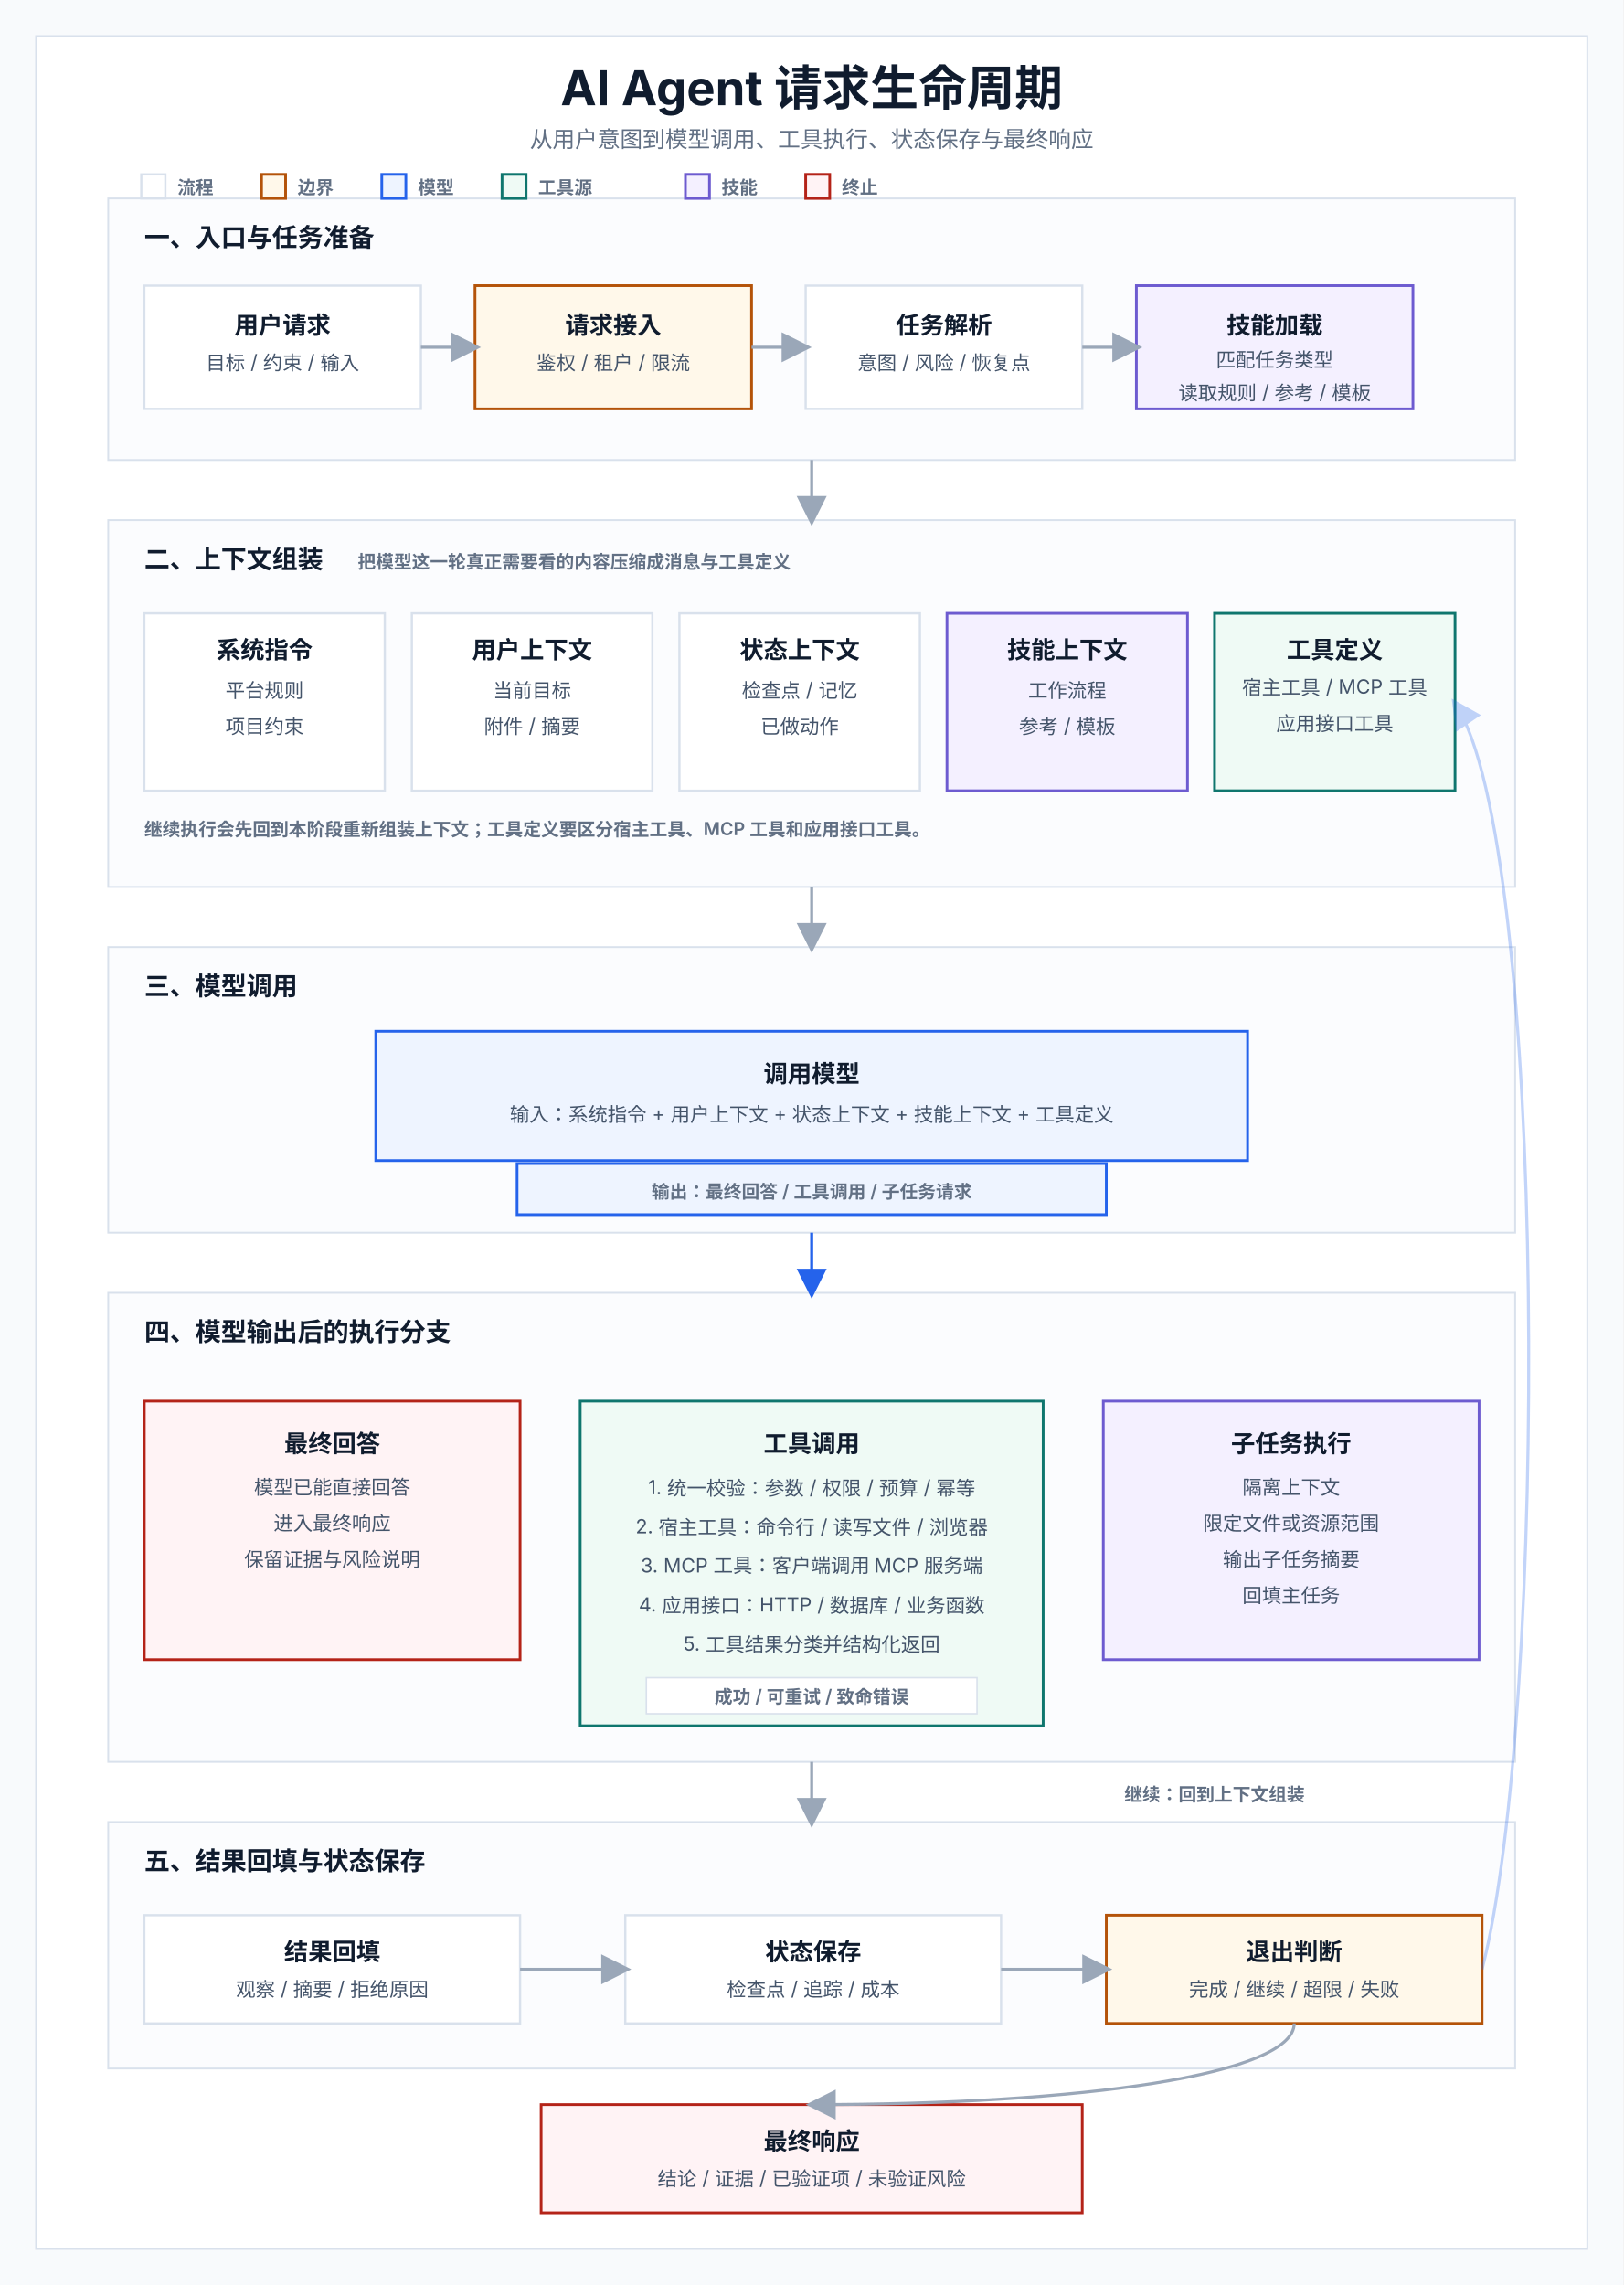
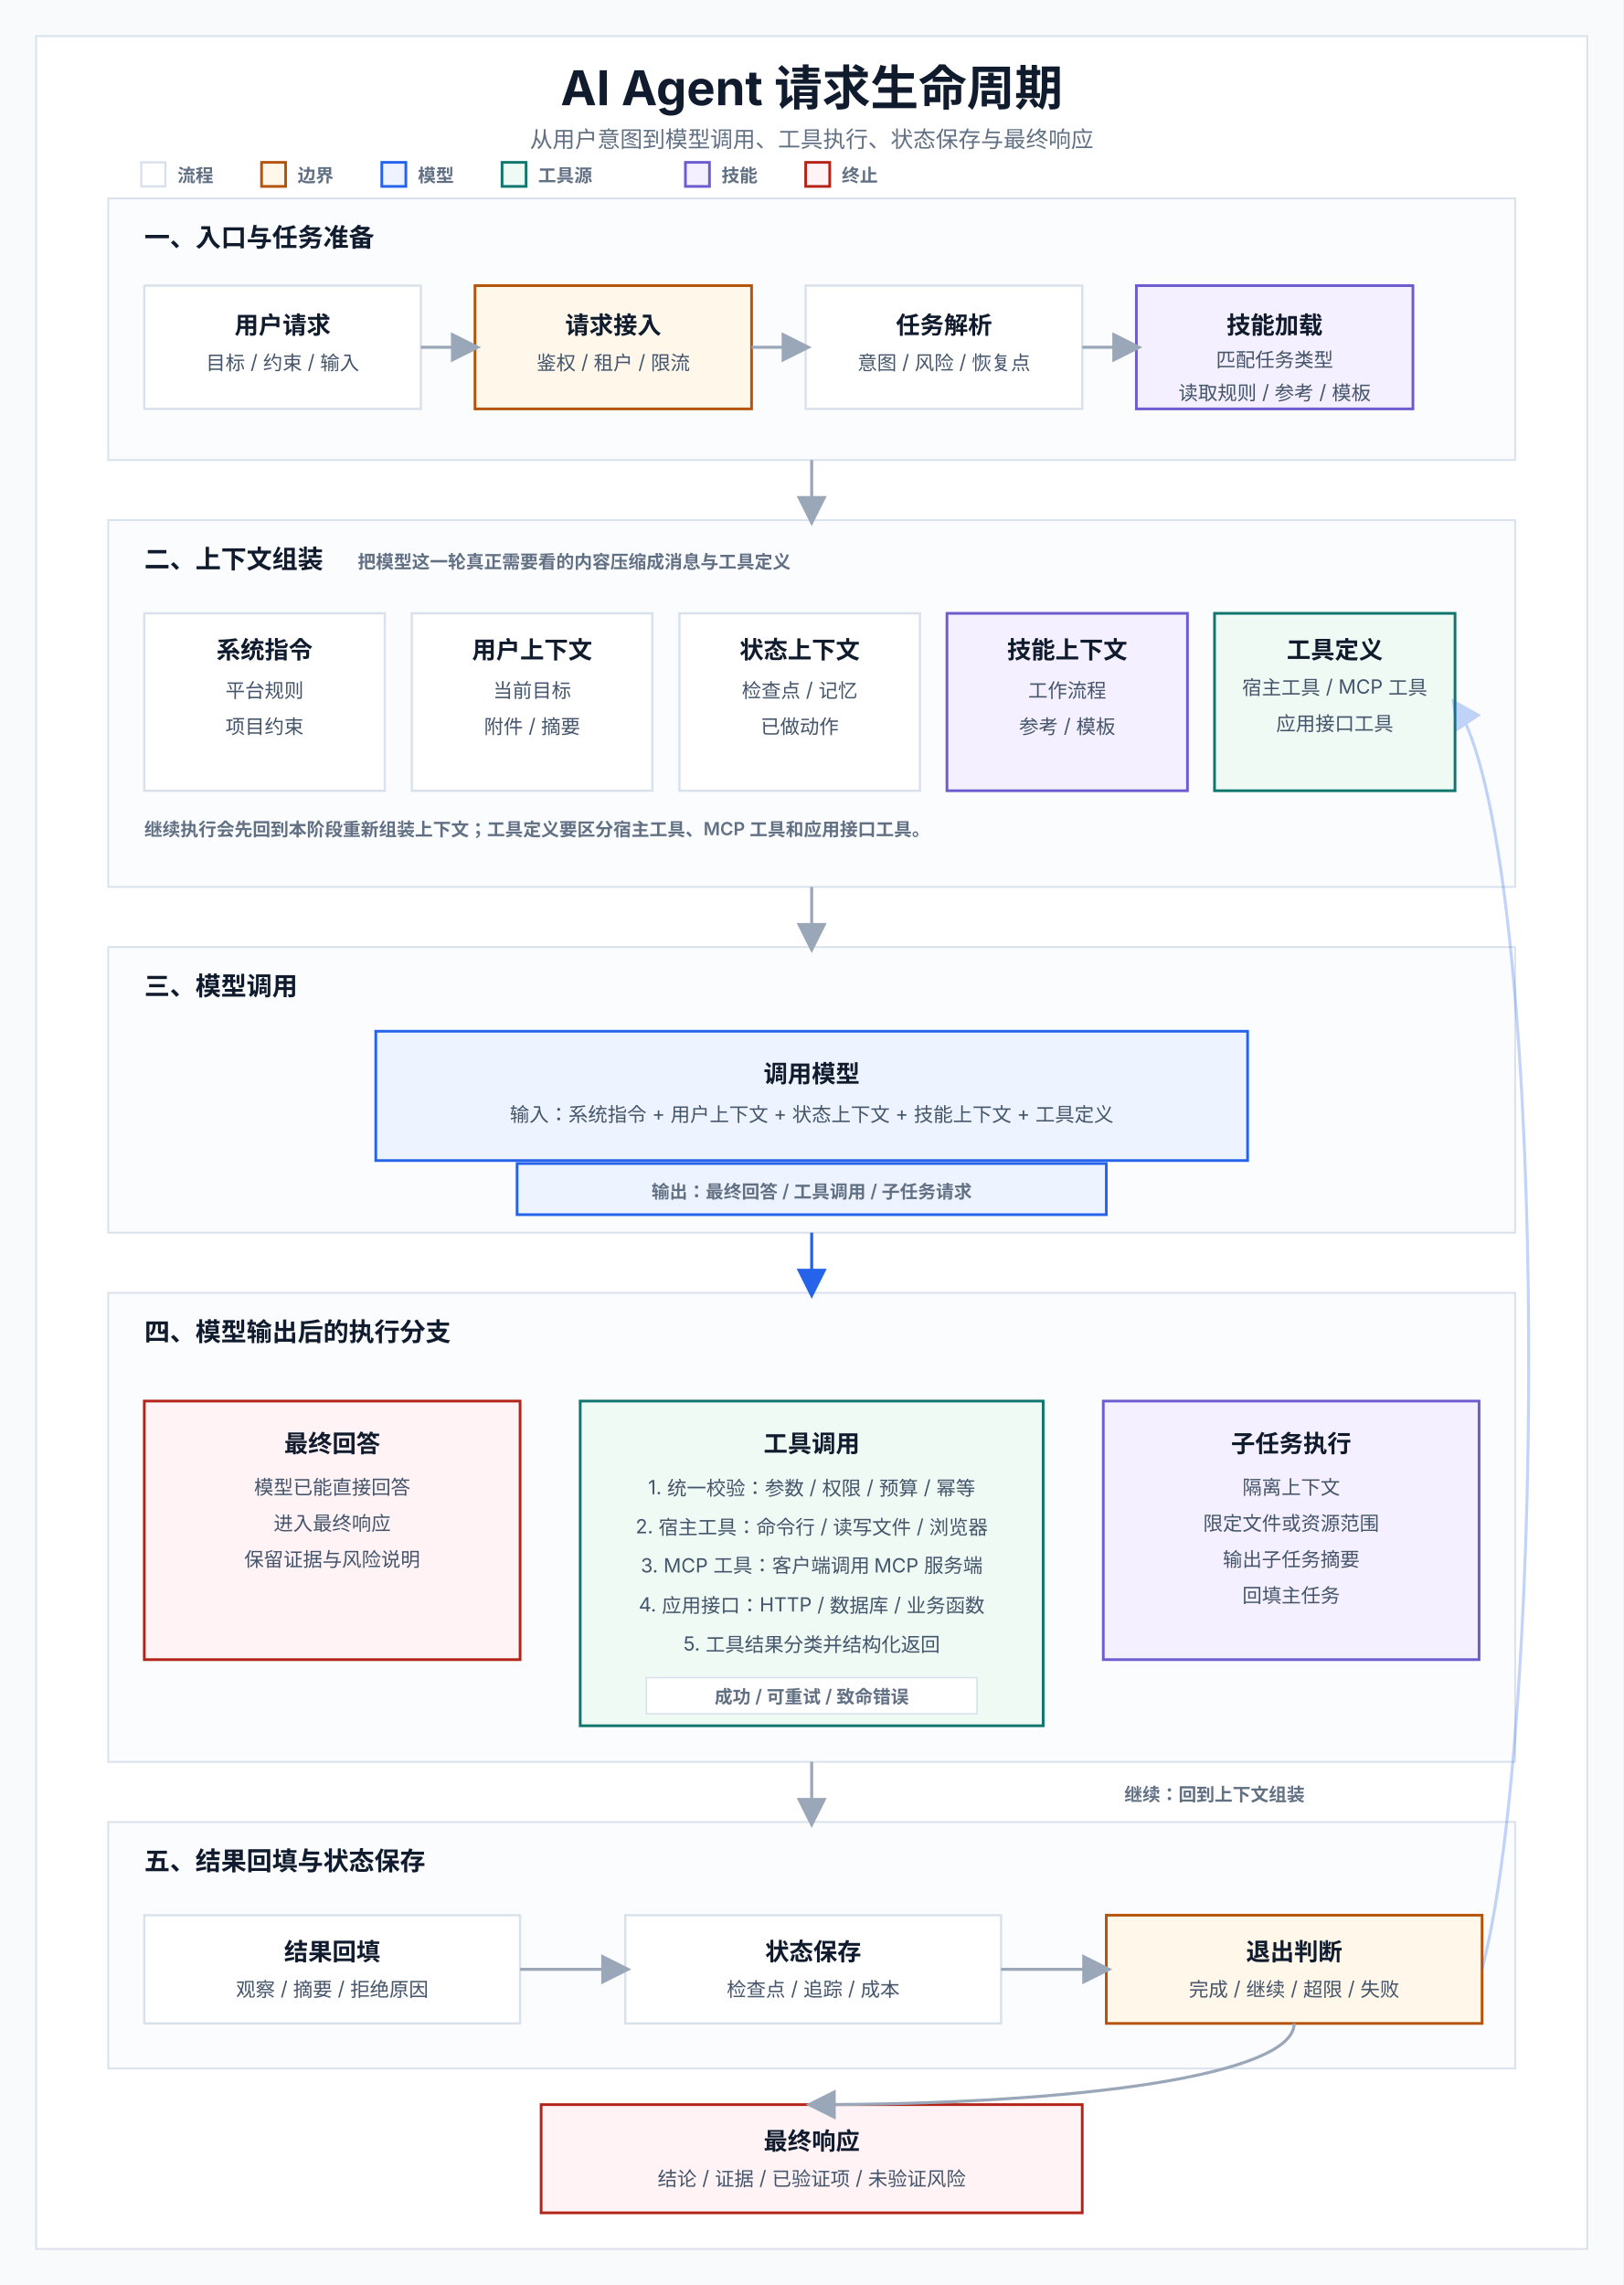
<svg xmlns="http://www.w3.org/2000/svg" width="1080" height="1520" viewBox="0 0 1080 1520" role="img" aria-labelledby="title desc">
  <defs>
    <style>
      .bg { fill: #f8fafc; }
      .panel { fill: #ffffff; stroke: #d9e1ec; stroke-width: 1.2; }
      .section { fill: #fbfcfe; stroke: #d9e1ec; stroke-width: 1.2; }
      .node { fill: #ffffff; stroke: #d9e1ec; stroke-width: 1.5; }
      .boundary { fill: #fff8ea; stroke: #b45309; stroke-width: 1.8; }
      .model { fill: #eef4ff; stroke: #2563eb; stroke-width: 1.8; }
      .tool { fill: #effaf5; stroke: #0f766e; stroke-width: 1.8; }
      .skill { fill: #f4f0ff; stroke: #6d5bd0; stroke-width: 1.8; }
      .stop { fill: #fff3f5; stroke: #b42318; stroke-width: 1.8; }
      .line { fill: none; stroke: #9aa7b8; stroke-width: 2; }
      .line-model { fill: none; stroke: #2563eb; stroke-width: 2; }
      .line-tool { fill: none; stroke: #0f766e; stroke-width: 2; }
      .line-skill { fill: none; stroke: #6d5bd0; stroke-width: 2; }
      .title { fill: #101c2e; font: 700 32px Inter, "Noto Sans SC", "Microsoft YaHei", sans-serif; }
      .subtitle { fill: #627084; font: 400 15px Inter, "Noto Sans SC", "Microsoft YaHei", sans-serif; }
      .section-title { fill: #101c2e; font: 700 17px Inter, "Noto Sans SC", "Microsoft YaHei", sans-serif; }
      .label { fill: #101c2e; font: 700 16px Inter, "Noto Sans SC", "Microsoft YaHei", sans-serif; }
      .body { fill: #44546a; font: 400 13px Inter, "Noto Sans SC", "Microsoft YaHei", sans-serif; }
      .small { fill: #627084; font: 600 12px Inter, "Noto Sans SC", "Microsoft YaHei", sans-serif; }
      .chip { fill: #ffffff; stroke: #d9e1ec; stroke-width: 1; }
    </style>
    <marker id="arrow" markerWidth="10" markerHeight="10" refX="8" refY="5" orient="auto">
      <path d="M0 0 L10 5 L0 10 Z" fill="#9aa7b8" />
    </marker>
    <marker id="arrow-model" markerWidth="10" markerHeight="10" refX="8" refY="5" orient="auto">
      <path d="M0 0 L10 5 L0 10 Z" fill="#2563eb" />
    </marker>
  </defs>
  <rect class="bg" width="1080" height="1520" />
  <rect class="panel" x="24" y="24" width="1032" height="1472" rx="0" />
  <text class="title" x="540" y="70" text-anchor="middle">AI Agent 请求生命周期</text>
  <text class="subtitle" x="540" y="98" text-anchor="middle">从用户意图到模型调用、工具执行、状态保存与最终响应</text>
  <rect class="section" x="72" y="132" width="936" height="174" rx="0" />
  <text class="section-title" x="96" y="164">一、入口与任务准备</text>
  <rect class="node" x="96" y="190" width="184" height="82" rx="0" />
  <text class="label" x="188" y="222" text-anchor="middle">用户请求</text>
  <text class="body" x="188" y="246" text-anchor="middle">目标 / 约束 / 输入</text>
  <rect class="boundary" x="316" y="190" width="184" height="82" rx="0" />
  <text class="label" x="408" y="222" text-anchor="middle">请求接入</text>
  <text class="body" x="408" y="246" text-anchor="middle">鉴权 / 租户 / 限流</text>
  <rect class="node" x="536" y="190" width="184" height="82" rx="0" />
  <text class="label" x="628" y="222" text-anchor="middle">任务解析</text>
  <text class="body" x="628" y="246" text-anchor="middle">意图 / 风险 / 恢复点</text>
  <rect class="skill" x="756" y="190" width="184" height="82" rx="0" />
  <text class="label" x="848" y="222" text-anchor="middle">技能加载</text>
  <text class="body" x="848" y="244" text-anchor="middle">匹配任务类型</text>
  <text class="body" x="848" y="266" text-anchor="middle">读取规则 / 参考 / 模板</text>
  <path class="line" d="M280 231 L316 231" marker-end="url(#arrow)" />
  <path class="line" d="M500 231 L536 231" marker-end="url(#arrow)" />
  <path class="line" d="M720 231 L756 231" marker-end="url(#arrow)" />
  <rect class="section" x="72" y="346" width="936" height="244" rx="0" />
  <text class="section-title" x="96" y="378">二、上下文组装</text>
  <text class="small" x="238" y="378">把模型这一轮真正需要看的内容压缩成消息与工具定义</text>
  <rect class="node" x="96" y="408" width="160" height="118" rx="0" />
  <text class="label" x="176" y="438" text-anchor="middle">系统指令</text>
  <text class="body" x="176" y="464" text-anchor="middle">平台规则</text>
  <text class="body" x="176" y="488" text-anchor="middle">项目约束</text>
  <rect class="node" x="274" y="408" width="160" height="118" rx="0" />
  <text class="label" x="354" y="438" text-anchor="middle">用户上下文</text>
  <text class="body" x="354" y="464" text-anchor="middle">当前目标</text>
  <text class="body" x="354" y="488" text-anchor="middle">附件 / 摘要</text>
  <rect class="node" x="452" y="408" width="160" height="118" rx="0" />
  <text class="label" x="532" y="438" text-anchor="middle">状态上下文</text>
  <text class="body" x="532" y="464" text-anchor="middle">检查点 / 记忆</text>
  <text class="body" x="532" y="488" text-anchor="middle">已做动作</text>
  <rect class="skill" x="630" y="408" width="160" height="118" rx="0" />
  <text class="label" x="710" y="438" text-anchor="middle">技能上下文</text>
  <text class="body" x="710" y="464" text-anchor="middle">工作流程</text>
  <text class="body" x="710" y="488" text-anchor="middle">参考 / 模板</text>
  <rect class="tool" x="808" y="408" width="160" height="118" rx="0" />
  <text class="label" x="888" y="438" text-anchor="middle">工具定义</text>
  <text class="body" x="888" y="462" text-anchor="middle">宿主工具 / MCP 工具</text>
  <text class="body" x="888" y="486" text-anchor="middle">应用接口工具</text>
  <text class="small" x="96" y="556">继续执行会先回到本阶段重新组装上下文；工具定义要区分宿主工具、MCP 工具和应用接口工具。</text>
  <rect class="section" x="72" y="630" width="936" height="190" rx="0" />
  <text class="section-title" x="96" y="662">三、模型调用</text>
  <rect class="model" x="250" y="686" width="580" height="86" rx="0" />
  <text class="label" x="540" y="720" text-anchor="middle">调用模型</text>
  <text class="body" x="540" y="746" text-anchor="middle">输入：系统指令 + 用户上下文 + 状态上下文 + 技能上下文 + 工具定义</text>
  <rect class="model" x="344" y="774" width="392" height="34" rx="0" />
  <text class="small" x="540" y="797" text-anchor="middle">输出：最终回答 / 工具调用 / 子任务请求</text>
  <rect class="section" x="72" y="860" width="936" height="312" rx="0" />
  <text class="section-title" x="96" y="892">四、模型输出后的执行分支</text>
  <rect class="stop" x="96" y="932" width="250" height="172" rx="0" />
  <text class="label" x="221" y="966" text-anchor="middle">最终回答</text>
  <text class="body" x="221" y="994" text-anchor="middle">模型已能直接回答</text>
  <text class="body" x="221" y="1018" text-anchor="middle">进入最终响应</text>
  <text class="body" x="221" y="1042" text-anchor="middle">保留证据与风险说明</text>
  <rect class="tool" x="386" y="932" width="308" height="216" rx="0" />
  <text class="label" x="540" y="966" text-anchor="middle">工具调用</text>
  <text class="body" x="540" y="994" text-anchor="middle">1. 统一校验：参数 / 权限 / 预算 / 幂等</text>
  <text class="body" x="540" y="1020" text-anchor="middle">2. 宿主工具：命令行 / 读写文件 / 浏览器</text>
  <text class="body" x="540" y="1046" text-anchor="middle">3. MCP 工具：客户端调用 MCP 服务端</text>
  <text class="body" x="540" y="1072" text-anchor="middle">4. 应用接口：HTTP / 数据库 / 业务函数</text>
  <text class="body" x="540" y="1098" text-anchor="middle">5. 工具结果分类并结构化返回</text>
  <rect class="chip" x="430" y="1116" width="220" height="24" rx="0" />
  <text class="small" x="540" y="1133" text-anchor="middle">成功 / 可重试 / 致命错误</text>
  <rect class="skill" x="734" y="932" width="250" height="172" rx="0" />
  <text class="label" x="859" y="966" text-anchor="middle">子任务执行</text>
  <text class="body" x="859" y="994" text-anchor="middle">隔离上下文</text>
  <text class="body" x="859" y="1018" text-anchor="middle">限定文件或资源范围</text>
  <text class="body" x="859" y="1042" text-anchor="middle">输出子任务摘要</text>
  <text class="body" x="859" y="1066" text-anchor="middle">回填主任务</text>
  <rect class="section" x="72" y="1212" width="936" height="164" rx="0" />
  <text class="section-title" x="96" y="1244">五、结果回填与状态保存</text>
  <rect class="node" x="96" y="1274" width="250" height="72" rx="0" />
  <text class="label" x="221" y="1304" text-anchor="middle">结果回填</text>
  <text class="body" x="221" y="1328" text-anchor="middle">观察 / 摘要 / 拒绝原因</text>
  <rect class="node" x="416" y="1274" width="250" height="72" rx="0" />
  <text class="label" x="541" y="1304" text-anchor="middle">状态保存</text>
  <text class="body" x="541" y="1328" text-anchor="middle">检查点 / 追踪 / 成本</text>
  <rect class="boundary" x="736" y="1274" width="250" height="72" rx="0" />
  <text class="label" x="861" y="1304" text-anchor="middle">退出判断</text>
  <text class="body" x="861" y="1328" text-anchor="middle">完成 / 继续 / 超限 / 失败</text>
  <path class="line" d="M346 1310 L416 1310" marker-end="url(#arrow)" />
  <path class="line" d="M666 1310 L736 1310" marker-end="url(#arrow)" />
  <rect class="stop" x="360" y="1400" width="360" height="72" rx="0" />
  <text class="label" x="540" y="1430" text-anchor="middle">最终响应</text>
  <text class="body" x="540" y="1454" text-anchor="middle">结论 / 证据 / 已验证项 / 未验证风险</text>
  <path class="line" d="M540 306 L540 346" marker-end="url(#arrow)" />
  <path class="line" d="M540 590 L540 630" marker-end="url(#arrow)" />
  <path class="line-model" d="M540 820 L540 860" marker-end="url(#arrow-model)" />
  <path class="line" d="M540 1172 L540 1212" marker-end="url(#arrow)" />
  <path class="line" d="M861 1346 C861 1380 720 1400 540 1400" marker-end="url(#arrow)" />
  <path class="line-model" d="M986 1310 C1030 1140 1030 560 968 468" opacity="0.28" marker-end="url(#arrow-model)" />
  <text class="small" x="748" y="1198" text-anchor="start">继续：回到上下文组装</text>
-   <g transform="translate(94 116)">
+   <g transform="translate(94 108)">
    <rect class="node" x="0" y="0" width="16" height="16" rx="0" />
    <text class="small" x="24" y="13">流程</text>
    <rect class="boundary" x="80" y="0" width="16" height="16" rx="0" />
    <text class="small" x="104" y="13">边界</text>
    <rect class="model" x="160" y="0" width="16" height="16" rx="0" />
    <text class="small" x="184" y="13">模型</text>
    <rect class="tool" x="240" y="0" width="16" height="16" rx="0" />
    <text class="small" x="264" y="13">工具源</text>
    <rect class="skill" x="362" y="0" width="16" height="16" rx="0" />
    <text class="small" x="386" y="13">技能</text>
    <rect class="stop" x="442" y="0" width="16" height="16" rx="0" />
    <text class="small" x="466" y="13">终止</text>
  </g>
</svg>
